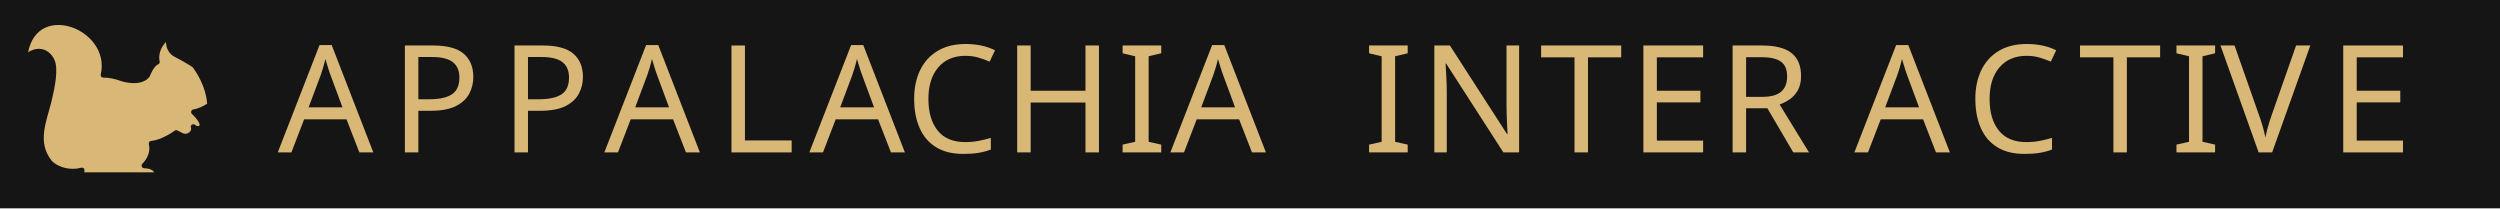
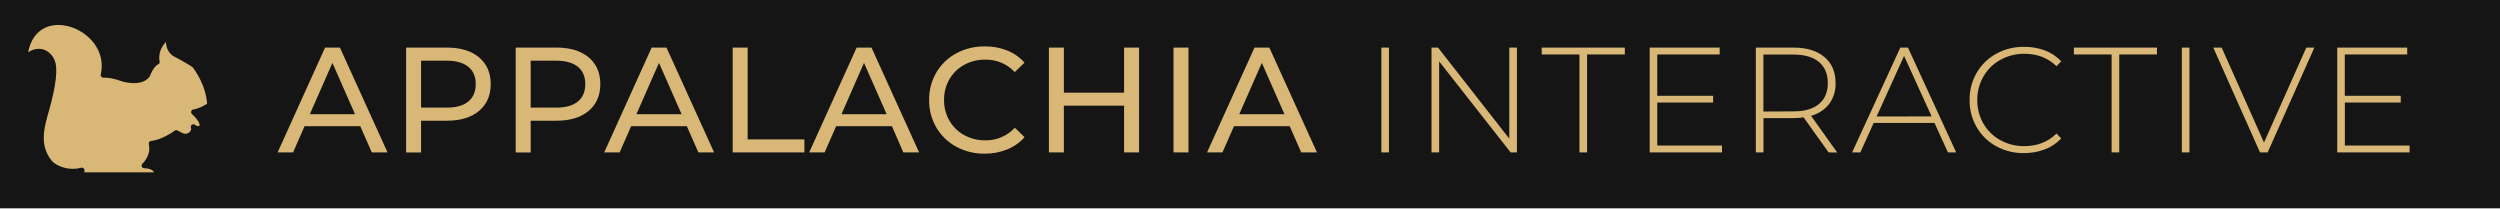
<svg xmlns="http://www.w3.org/2000/svg" xmlns:xlink="http://www.w3.org/1999/xlink" width="1536" height="128">
  <defs>
    <symbol id="a" viewBox="0 0 376.85 312.17">
      <path d="M350.92 215.39s-6.69 1-11.43-3.64a.16.16 0 0 0-.27.17 11.54 11.54 0 0 1-.54 9.19c-4.14 8.75-15 12-23.5 7.36l-9.78-5a.17.17 0 0 0-.18 0c-.54.41-3.6 2.74-8.25 5.67-12.86 7.61-25.77 13.93-40.9 15.62a.17.17 0 0 0-.15.2c5.72 23.73-11.66 41.3-14.19 43.69a.17.17 0 0 0 .12.29c25.93.67 26 16.27 25.89 18a.17.17 0 0 1-.17.16H117.75a.17.17 0 0 1-.17-.19l1-9a.17.17 0 0 0-.21-.18c-21.62 6.11-48.22.26-63.22-14.95-32-39.47-11.75-82.54-1.93-122.18 7.11-29 13.73-64.17 5.93-80.17-10.68-21.93-34.77-25-53.81-4a.17.17 0 0 1-.3-.13c11-126 178.17-66 155.65 32.86a.16.16 0 0 0 .16.21c9.79-.19 22.5 1.71 37.15 7.18 0 0 35.93 11.88 50.43-6.89.28-.8 7.67-21.4 19.17-26.24a.17.17 0 0 0 .1-.2c-.6-2.15-7.15-28.53 23.25-51.61a.17.17 0 0 1 .27.17c-.88 3.37-5.38 23.63 10.32 35.19.76.39 38.13 19.88 41.31 24.81s26.8 35.52 29 76.8a.15.15 0 0 1-.07.15c-9.86 6.32-19.65 11.59-31.77 13.65a.17.17 0 0 0-.09.29c2.81 2.58 27.82 26.08 11.09 32.67zm-118.18 91.29" style="stroke:#161515;stroke-miterlimit:7.57;stroke-width:10px;fill:#d9b776" />
    </symbol>
+     <style>.c{fill:#d9b776}</style>
  </defs>
  <path style="fill:#161515" d="M0 0h1536v128H0z" />
  <use width="376.84" height="312.17" transform="matrix(.31 0 0 .31 13.61 12.25)" xlink:href="#a" />
-   <text transform="translate(170.66 93.64)" style="font-size:92px;font-family:Montserrat-Medium,Montserrat;font-weight:500;letter-spacing:.02em;fill:#d9b776">A<tspan x="69.18" y="0" style="letter-spacing:.01em">P</tspan>
-     <tspan x="136.53" y="0" style="letter-spacing:-.02em">P</tspan>
-     <tspan x="200.65" y="0">A</tspan>
-     <tspan x="269.83" y="0" style="letter-spacing:.02em">L</tspan>
-     <tspan x="326.6" y="0" style="letter-spacing:.02em">ACHIA </tspan>
-     <tspan x="666.81" y="0" style="letter-spacing:.04em;font-family:Montserrat-Regular,Montserrat;font-weight:400">INTER</tspan>
-     <tspan x="968.66" y="0" style="letter-spacing:.03em;font-family:Montserrat-Regular,Montserrat;font-weight:400">A</tspan>
-     <tspan x="1037.38" y="0" style="letter-spacing:.03em;font-family:Montserrat-Regular,Montserrat;font-weight:400">C</tspan>
-     <tspan x="1106.38" y="0" style="letter-spacing:.04em;font-family:Montserrat-Regular,Montserrat;font-weight:400">T</tspan>
-     <tspan x="1162.87" y="0" style="letter-spacing:.03em;font-family:Montserrat-Regular,Montserrat;font-weight:400">I</tspan>
-     <tspan x="1193.6" y="0" style="letter-spacing:.03em;font-family:Montserrat-Regular,Montserrat;font-weight:400">V</tspan>
-     <tspan x="1260.11" y="0" style="letter-spacing:.04em;font-family:Montserrat-Regular,Montserrat;font-weight:400">E</tspan>
-   </text>
+   <path class="c" d="M221.35 77.54h-34.22l-7.08 16.1h-9.48l29.16-64.4h9.11l29.26 64.4h-9.66zm-3.22-7.36-13.89-31.55-13.89 31.55zM294.31 35.22q7.17 6 7.18 16.47t-7.18 16.47q-7.17 6-19.69 6h-15.91v19.5h-9.2V29.24h25.11q12.51 0 19.69 5.98zm-6.62 27.19q4.59-3.73 4.6-10.72T287.69 41q-4.6-3.72-13.34-3.72h-15.64v28.85h15.64q8.73 0 13.34-3.72zM361.65 35.22q7.19 6 7.18 16.47t-7.18 16.47q-7.17 6-19.69 6h-15.91v19.5h-9.2V29.24H342q12.47 0 19.65 5.98zM355 62.41q4.59-3.73 4.6-10.72T355 41q-4.61-3.72-13.34-3.72h-15.61v28.85h15.64q8.73 0 13.31-3.72zM422 77.54h-34.22l-7.08 16.1h-9.48l29.16-64.4h9.11l29.26 64.4h-9.66zm-3.22-7.36-13.89-31.55L391 70.18zM450.16 29.24h9.19v56.4h34.87v8h-44.06zM548 77.54h-34.27l-7.09 16.1h-9.47l29.16-64.4h9.11l29.25 64.4H555zm-3.22-7.36-13.94-31.55L517 70.18zM587.46 90.1a31.52 31.52 0 0 1-12.19-11.78 32.63 32.63 0 0 1-4.41-16.88 32.68 32.68 0 0 1 4.41-16.88 31.45 31.45 0 0 1 12.24-11.78A35.82 35.82 0 0 1 605 28.51 36.41 36.41 0 0 1 618.79 31a28.14 28.14 0 0 1 10.67 7.49l-6 5.8a24 24 0 0 0-18.12-7.64 26.36 26.36 0 0 0-13 3.22 23.43 23.43 0 0 0-9.06 8.88 24.91 24.91 0 0 0-3.26 12.65 24.91 24.91 0 0 0 3.26 12.65 23.43 23.43 0 0 0 9.1 8.95 26.25 26.25 0 0 0 13 3.22 24.06 24.06 0 0 0 18.12-7.73l6 5.8a28.54 28.54 0 0 1-10.72 7.54 36.17 36.17 0 0 1-13.84 2.58 35.62 35.62 0 0 1-17.48-4.31zM699.84 29.24v64.4h-9.2v-28.7h-37v28.7h-9.2v-64.4h9.2v27.69h37V29.24zM721 29.24h9.2v64.4H721zM792.39 77.54h-34.22l-7.09 16.1h-9.47l29.16-64.4h9.11l29.26 64.4h-9.66zm-3.22-7.36-13.89-31.55-13.89 31.55zM848.7 29.24h4.69v64.4h-4.69zM932 29.24v64.4h-3.87l-43.92-55.93v55.93h-4.69v-64.4h4l43.79 55.94V29.24zM970.41 33.47h-23.18v-4.23h51.06v4.23H975.1v60.17h-4.69zM1058 89.41v4.23h-44.43v-64.4h43v4.23h-38.36v25.4h34.32V63h-34.32v26.4zM1123.5 93.64l-15.37-21.53a46.37 46.37 0 0 1-6.25.46h-18.4v21.07h-4.7v-64.4h23.1q12.13 0 19 5.75t6.9 16a20.73 20.73 0 0 1-3.91 12.84 20.74 20.74 0 0 1-11.18 7.31l16.1 22.54zm-21.62-25.21q10.3 0 15.73-4.55T1123 51q0-8.37-5.43-12.92t-15.73-4.56h-18.4v35zM1188.54 75.52h-37.35L1143 93.64h-5.06l29.62-64.4h4.7l29.62 64.4h-5.06zm-1.75-4-16.93-37.17L1153 71.56zM1226.49 89.87a31.28 31.28 0 0 1-12-11.68 32.43 32.43 0 0 1-4.37-16.75 32.42 32.42 0 0 1 4.37-16.74 31.31 31.31 0 0 1 12-11.69 34.45 34.45 0 0 1 17.06-4.23 35.57 35.57 0 0 1 12.88 2.22 26.41 26.41 0 0 1 10 6.67l-2.94 3q-7.73-7.64-19.78-7.63a29.7 29.7 0 0 0-14.71 3.75A26.94 26.94 0 0 0 1218.62 47a28.37 28.37 0 0 0-3.77 14.49 28.32 28.32 0 0 0 3.77 14.49A26.89 26.89 0 0 0 1229 86.1a29.81 29.81 0 0 0 14.72 3.68q12 0 19.78-7.73l2.94 3a27 27 0 0 1-10.07 6.71 35.11 35.11 0 0 1-12.84 2.3 34.45 34.45 0 0 1-17.04-4.19zM1297.37 33.47h-23.18v-4.23h51.06v4.23h-23.18v60.17h-4.7zM1340.52 29.24h4.69v64.4h-4.69zM1421.94 29.24l-28.7 64.4h-4.69l-28.71-64.4h5.16l26 58.33 26-58.33zM1480.45 89.41v4.23H1436v-64.4h43v4.23h-38.36v25.4H1475V63h-34.32v26.4z" />
</svg>
